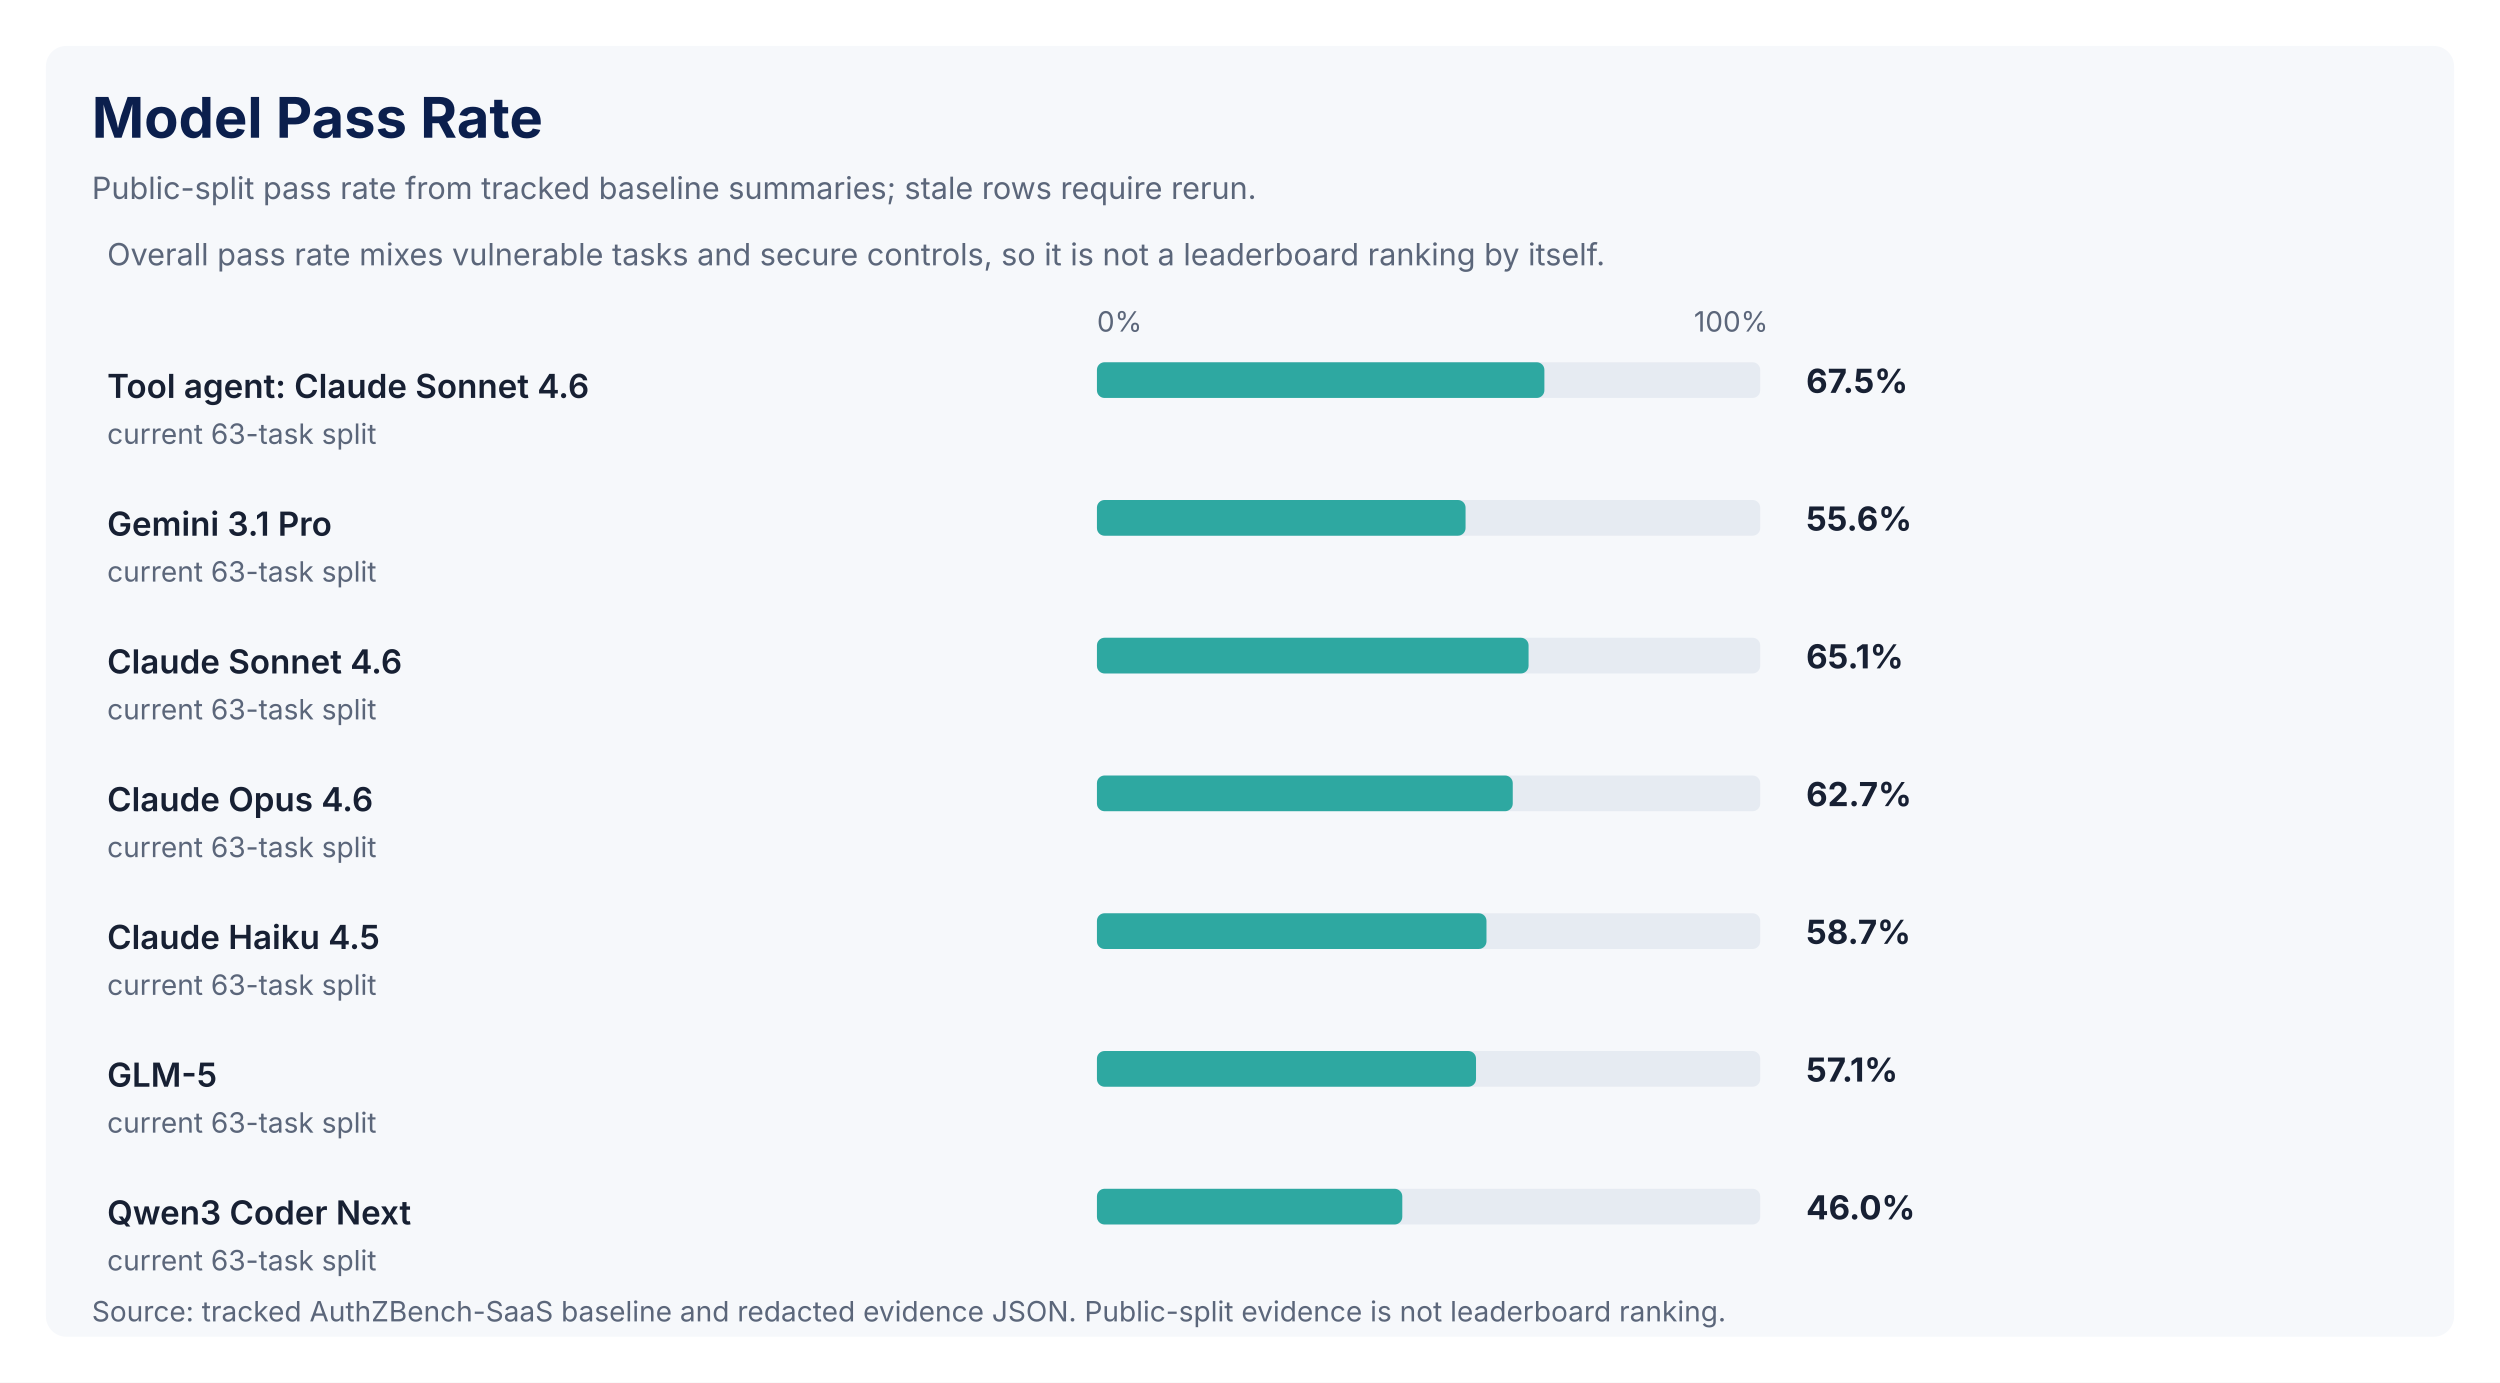
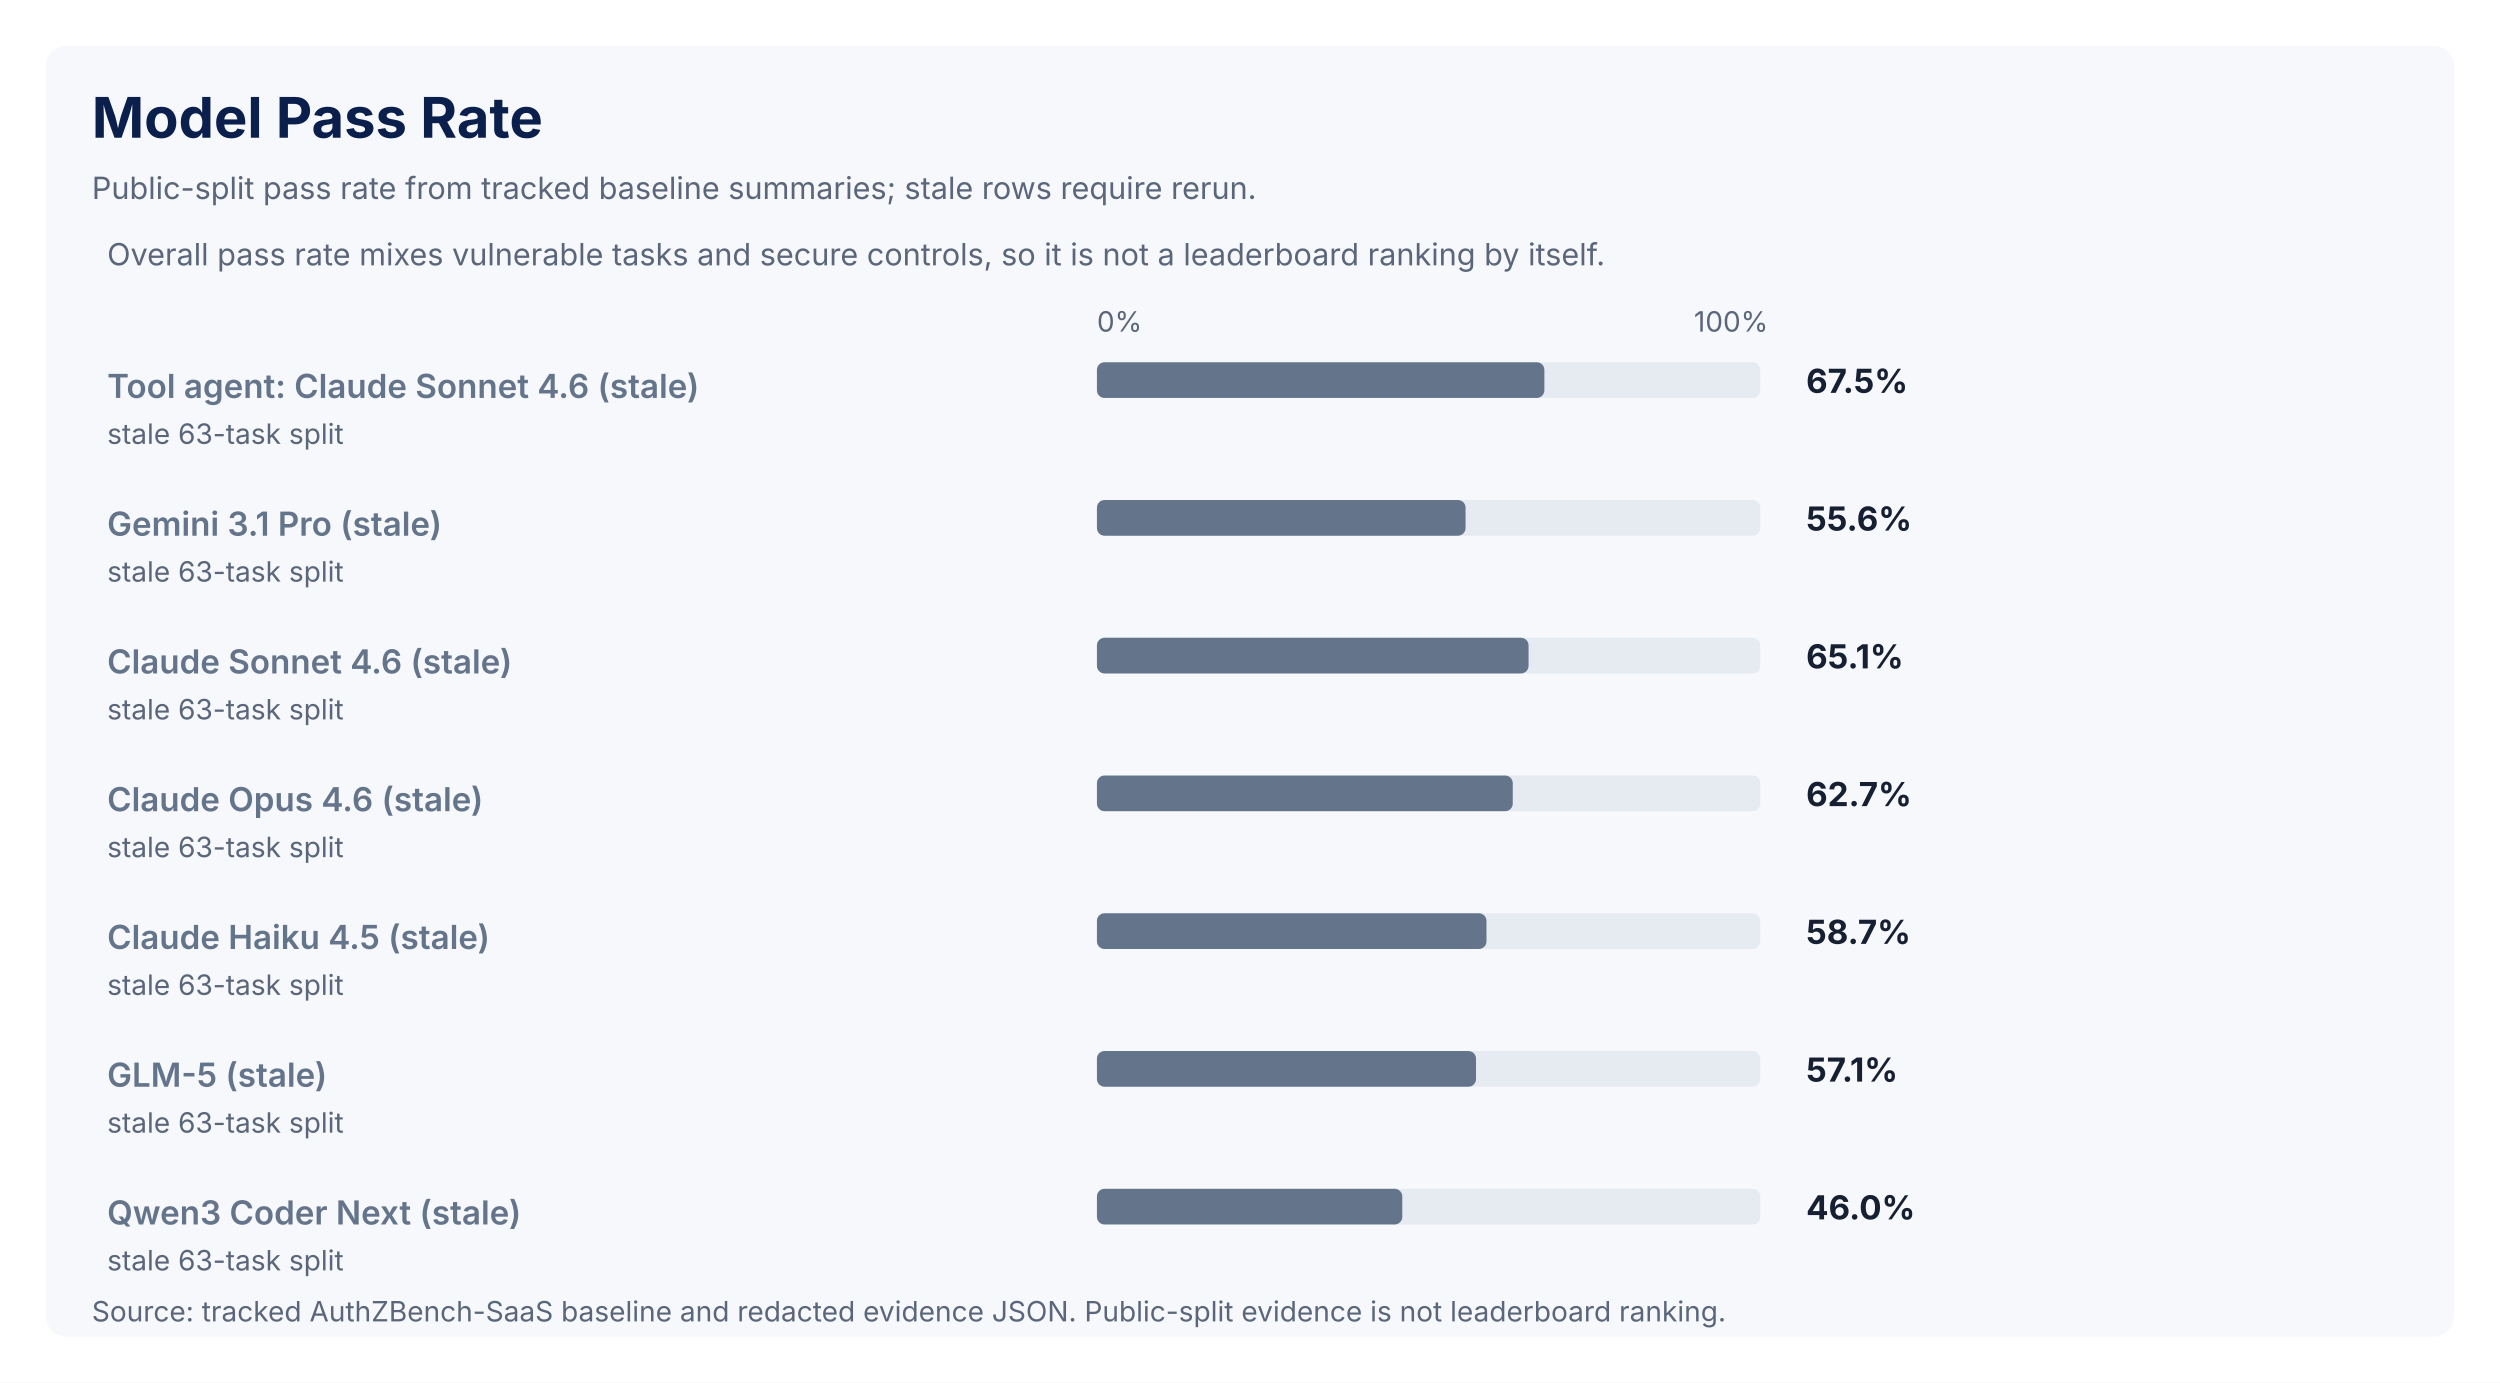
<svg xmlns="http://www.w3.org/2000/svg" width="980" height="542" viewBox="0 0 980 542" role="img" aria-labelledby="title desc">
  <rect x="0.0" y="0.0" width="980.0" height="542.0" rx="0" fill="#ffffff" />
  <rect x="18.0" y="18.0" width="944.0" height="506.0" rx="8" fill="#f6f8fb" />
  <text x="36.0" y="54.0" fill="#0b1f4d" font-family="Inter, Arial, sans-serif" font-size="22" font-weight="700">Model Pass Rate</text>
  <text x="36.0" y="78.0" fill="#5b667a" font-family="Inter, Arial, sans-serif" font-size="12" font-weight="400">Public-split pass rate from tracked baseline summaries; stale rows require rerun.</text>
  <text x="42.0" y="104.0" fill="#5b667a" font-family="Inter, Arial, sans-serif" font-size="12" font-weight="400">Overall pass rate mixes vulnerable tasks and secure controls, so it is not a leaderboard ranking by itself.</text>
  <text x="430.0" y="130.0" fill="#5b667a" font-family="Inter, Arial, sans-serif" font-size="11" font-weight="400">0%</text>
  <text x="664.0" y="130.0" fill="#5b667a" font-family="Inter, Arial, sans-serif" font-size="11" font-weight="400">100%</text>
-   <text x="42.0" y="156.0" fill="#172033" font-family="Inter, Arial, sans-serif" font-size="13" font-weight="600">Tool agent: Claude Sonnet 4.6</text>
-   <text x="42.0" y="174.0" fill="#5b667a" font-family="Inter, Arial, sans-serif" font-size="11" font-weight="400">current 63-task split</text>
+   <text x="42.0" y="156.0" fill="#64748b" font-family="Inter, Arial, sans-serif" font-size="13" font-weight="600">Tool agent: Claude Sonnet 4.6 (stale)</text>
+   <text x="42.0" y="174.0" fill="#5b667a" font-family="Inter, Arial, sans-serif" font-size="11" font-weight="400">stale 63-task split</text>
  <rect x="430.0" y="142.0" width="260.0" height="14.0" rx="3" fill="#e6ebf2" />
-   <rect x="430.0" y="142.0" width="175.4" height="14.0" rx="3" fill="#2ea8a1" />
+   <rect x="430.0" y="142.0" width="175.4" height="14.0" rx="3" fill="#64748b" />
  <text x="708.0" y="154.0" fill="#172033" font-family="Inter, Arial, sans-serif" font-size="13" font-weight="700">67.5%</text>
-   <text x="42.0" y="210.0" fill="#172033" font-family="Inter, Arial, sans-serif" font-size="13" font-weight="600">Gemini 3.1 Pro</text>
-   <text x="42.0" y="228.0" fill="#5b667a" font-family="Inter, Arial, sans-serif" font-size="11" font-weight="400">current 63-task split</text>
+   <text x="42.0" y="210.0" fill="#64748b" font-family="Inter, Arial, sans-serif" font-size="13" font-weight="600">Gemini 3.1 Pro (stale)</text>
+   <text x="42.0" y="228.0" fill="#5b667a" font-family="Inter, Arial, sans-serif" font-size="11" font-weight="400">stale 63-task split</text>
  <rect x="430.0" y="196.0" width="260.0" height="14.0" rx="3" fill="#e6ebf2" />
-   <rect x="430.0" y="196.0" width="144.5" height="14.0" rx="3" fill="#2ea8a1" />
+   <rect x="430.0" y="196.0" width="144.5" height="14.0" rx="3" fill="#64748b" />
  <text x="708.0" y="208.0" fill="#172033" font-family="Inter, Arial, sans-serif" font-size="13" font-weight="700">55.6%</text>
-   <text x="42.0" y="264.0" fill="#172033" font-family="Inter, Arial, sans-serif" font-size="13" font-weight="600">Claude Sonnet 4.6</text>
-   <text x="42.0" y="282.0" fill="#5b667a" font-family="Inter, Arial, sans-serif" font-size="11" font-weight="400">current 63-task split</text>
+   <text x="42.0" y="264.0" fill="#64748b" font-family="Inter, Arial, sans-serif" font-size="13" font-weight="600">Claude Sonnet 4.6 (stale)</text>
+   <text x="42.0" y="282.0" fill="#5b667a" font-family="Inter, Arial, sans-serif" font-size="11" font-weight="400">stale 63-task split</text>
  <rect x="430.0" y="250.0" width="260.0" height="14.0" rx="3" fill="#e6ebf2" />
-   <rect x="430.0" y="250.0" width="169.2" height="14.0" rx="3" fill="#2ea8a1" />
+   <rect x="430.0" y="250.0" width="169.2" height="14.0" rx="3" fill="#64748b" />
  <text x="708.0" y="262.0" fill="#172033" font-family="Inter, Arial, sans-serif" font-size="13" font-weight="700">65.1%</text>
-   <text x="42.0" y="318.0" fill="#172033" font-family="Inter, Arial, sans-serif" font-size="13" font-weight="600">Claude Opus 4.6</text>
-   <text x="42.0" y="336.0" fill="#5b667a" font-family="Inter, Arial, sans-serif" font-size="11" font-weight="400">current 63-task split</text>
+   <text x="42.0" y="318.0" fill="#64748b" font-family="Inter, Arial, sans-serif" font-size="13" font-weight="600">Claude Opus 4.6 (stale)</text>
+   <text x="42.0" y="336.0" fill="#5b667a" font-family="Inter, Arial, sans-serif" font-size="11" font-weight="400">stale 63-task split</text>
  <rect x="430.0" y="304.0" width="260.0" height="14.0" rx="3" fill="#e6ebf2" />
-   <rect x="430.0" y="304.0" width="163.0" height="14.0" rx="3" fill="#2ea8a1" />
+   <rect x="430.0" y="304.0" width="163.0" height="14.0" rx="3" fill="#64748b" />
  <text x="708.0" y="316.0" fill="#172033" font-family="Inter, Arial, sans-serif" font-size="13" font-weight="700">62.7%</text>
-   <text x="42.0" y="372.0" fill="#172033" font-family="Inter, Arial, sans-serif" font-size="13" font-weight="600">Claude Haiku 4.5</text>
-   <text x="42.0" y="390.0" fill="#5b667a" font-family="Inter, Arial, sans-serif" font-size="11" font-weight="400">current 63-task split</text>
+   <text x="42.0" y="372.0" fill="#64748b" font-family="Inter, Arial, sans-serif" font-size="13" font-weight="600">Claude Haiku 4.5 (stale)</text>
+   <text x="42.0" y="390.0" fill="#5b667a" font-family="Inter, Arial, sans-serif" font-size="11" font-weight="400">stale 63-task split</text>
  <rect x="430.0" y="358.0" width="260.0" height="14.0" rx="3" fill="#e6ebf2" />
-   <rect x="430.0" y="358.0" width="152.7" height="14.0" rx="3" fill="#2ea8a1" />
+   <rect x="430.0" y="358.0" width="152.7" height="14.0" rx="3" fill="#64748b" />
  <text x="708.0" y="370.0" fill="#172033" font-family="Inter, Arial, sans-serif" font-size="13" font-weight="700">58.7%</text>
-   <text x="42.0" y="426.0" fill="#172033" font-family="Inter, Arial, sans-serif" font-size="13" font-weight="600">GLM-5</text>
-   <text x="42.0" y="444.0" fill="#5b667a" font-family="Inter, Arial, sans-serif" font-size="11" font-weight="400">current 63-task split</text>
+   <text x="42.0" y="426.0" fill="#64748b" font-family="Inter, Arial, sans-serif" font-size="13" font-weight="600">GLM-5 (stale)</text>
+   <text x="42.0" y="444.0" fill="#5b667a" font-family="Inter, Arial, sans-serif" font-size="11" font-weight="400">stale 63-task split</text>
  <rect x="430.0" y="412.0" width="260.0" height="14.0" rx="3" fill="#e6ebf2" />
-   <rect x="430.0" y="412.0" width="148.6" height="14.0" rx="3" fill="#2ea8a1" />
+   <rect x="430.0" y="412.0" width="148.6" height="14.0" rx="3" fill="#64748b" />
  <text x="708.0" y="424.0" fill="#172033" font-family="Inter, Arial, sans-serif" font-size="13" font-weight="700">57.1%</text>
-   <text x="42.0" y="480.0" fill="#172033" font-family="Inter, Arial, sans-serif" font-size="13" font-weight="600">Qwen3 Coder Next</text>
-   <text x="42.0" y="498.0" fill="#5b667a" font-family="Inter, Arial, sans-serif" font-size="11" font-weight="400">current 63-task split</text>
+   <text x="42.0" y="480.0" fill="#64748b" font-family="Inter, Arial, sans-serif" font-size="13" font-weight="600">Qwen3 Coder Next (stale)</text>
+   <text x="42.0" y="498.0" fill="#5b667a" font-family="Inter, Arial, sans-serif" font-size="11" font-weight="400">stale 63-task split</text>
  <rect x="430.0" y="466.0" width="260.0" height="14.0" rx="3" fill="#e6ebf2" />
-   <rect x="430.0" y="466.0" width="119.7" height="14.0" rx="3" fill="#2ea8a1" />
+   <rect x="430.0" y="466.0" width="119.7" height="14.0" rx="3" fill="#64748b" />
  <text x="708.0" y="478.0" fill="#172033" font-family="Inter, Arial, sans-serif" font-size="13" font-weight="700">46.0%</text>
  <text x="36.0" y="518.0" fill="#5b667a" font-family="Inter, Arial, sans-serif" font-size="11" font-weight="400">Source: tracked AuthZBench-SaaS baseline and redacted evidence JSON. Public-split evidence is not leaderboard ranking.</text>
</svg>
